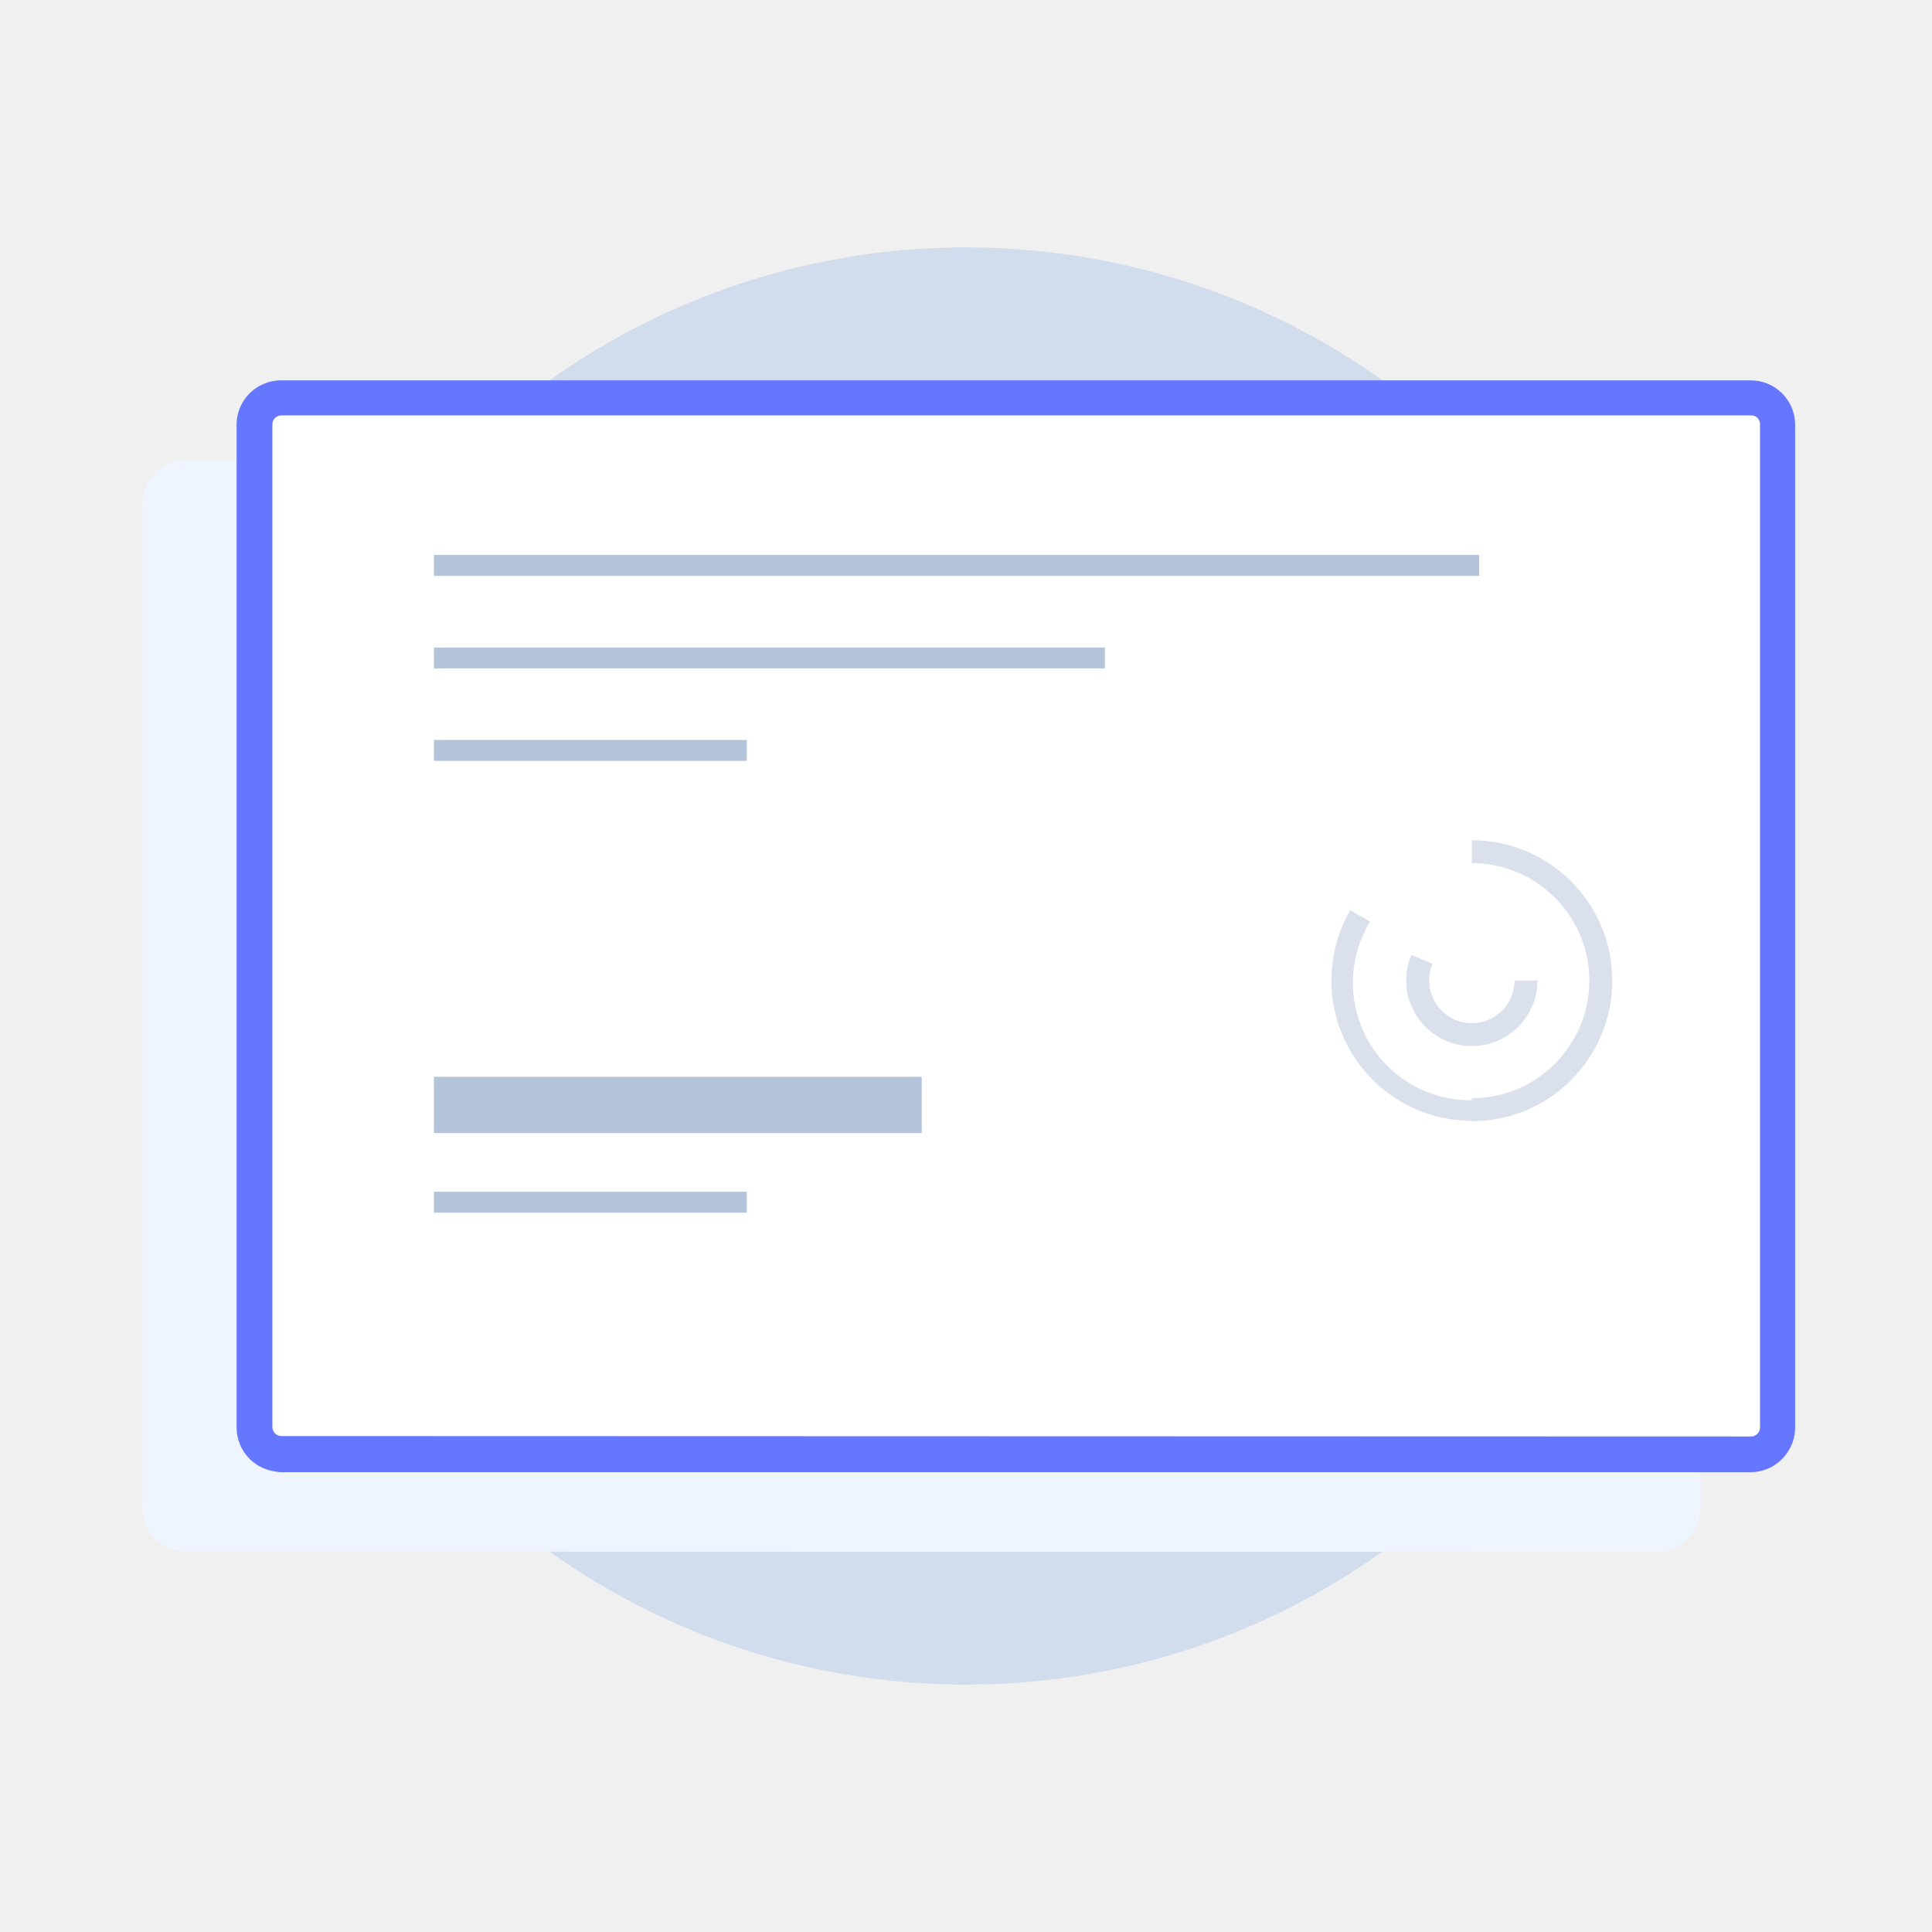
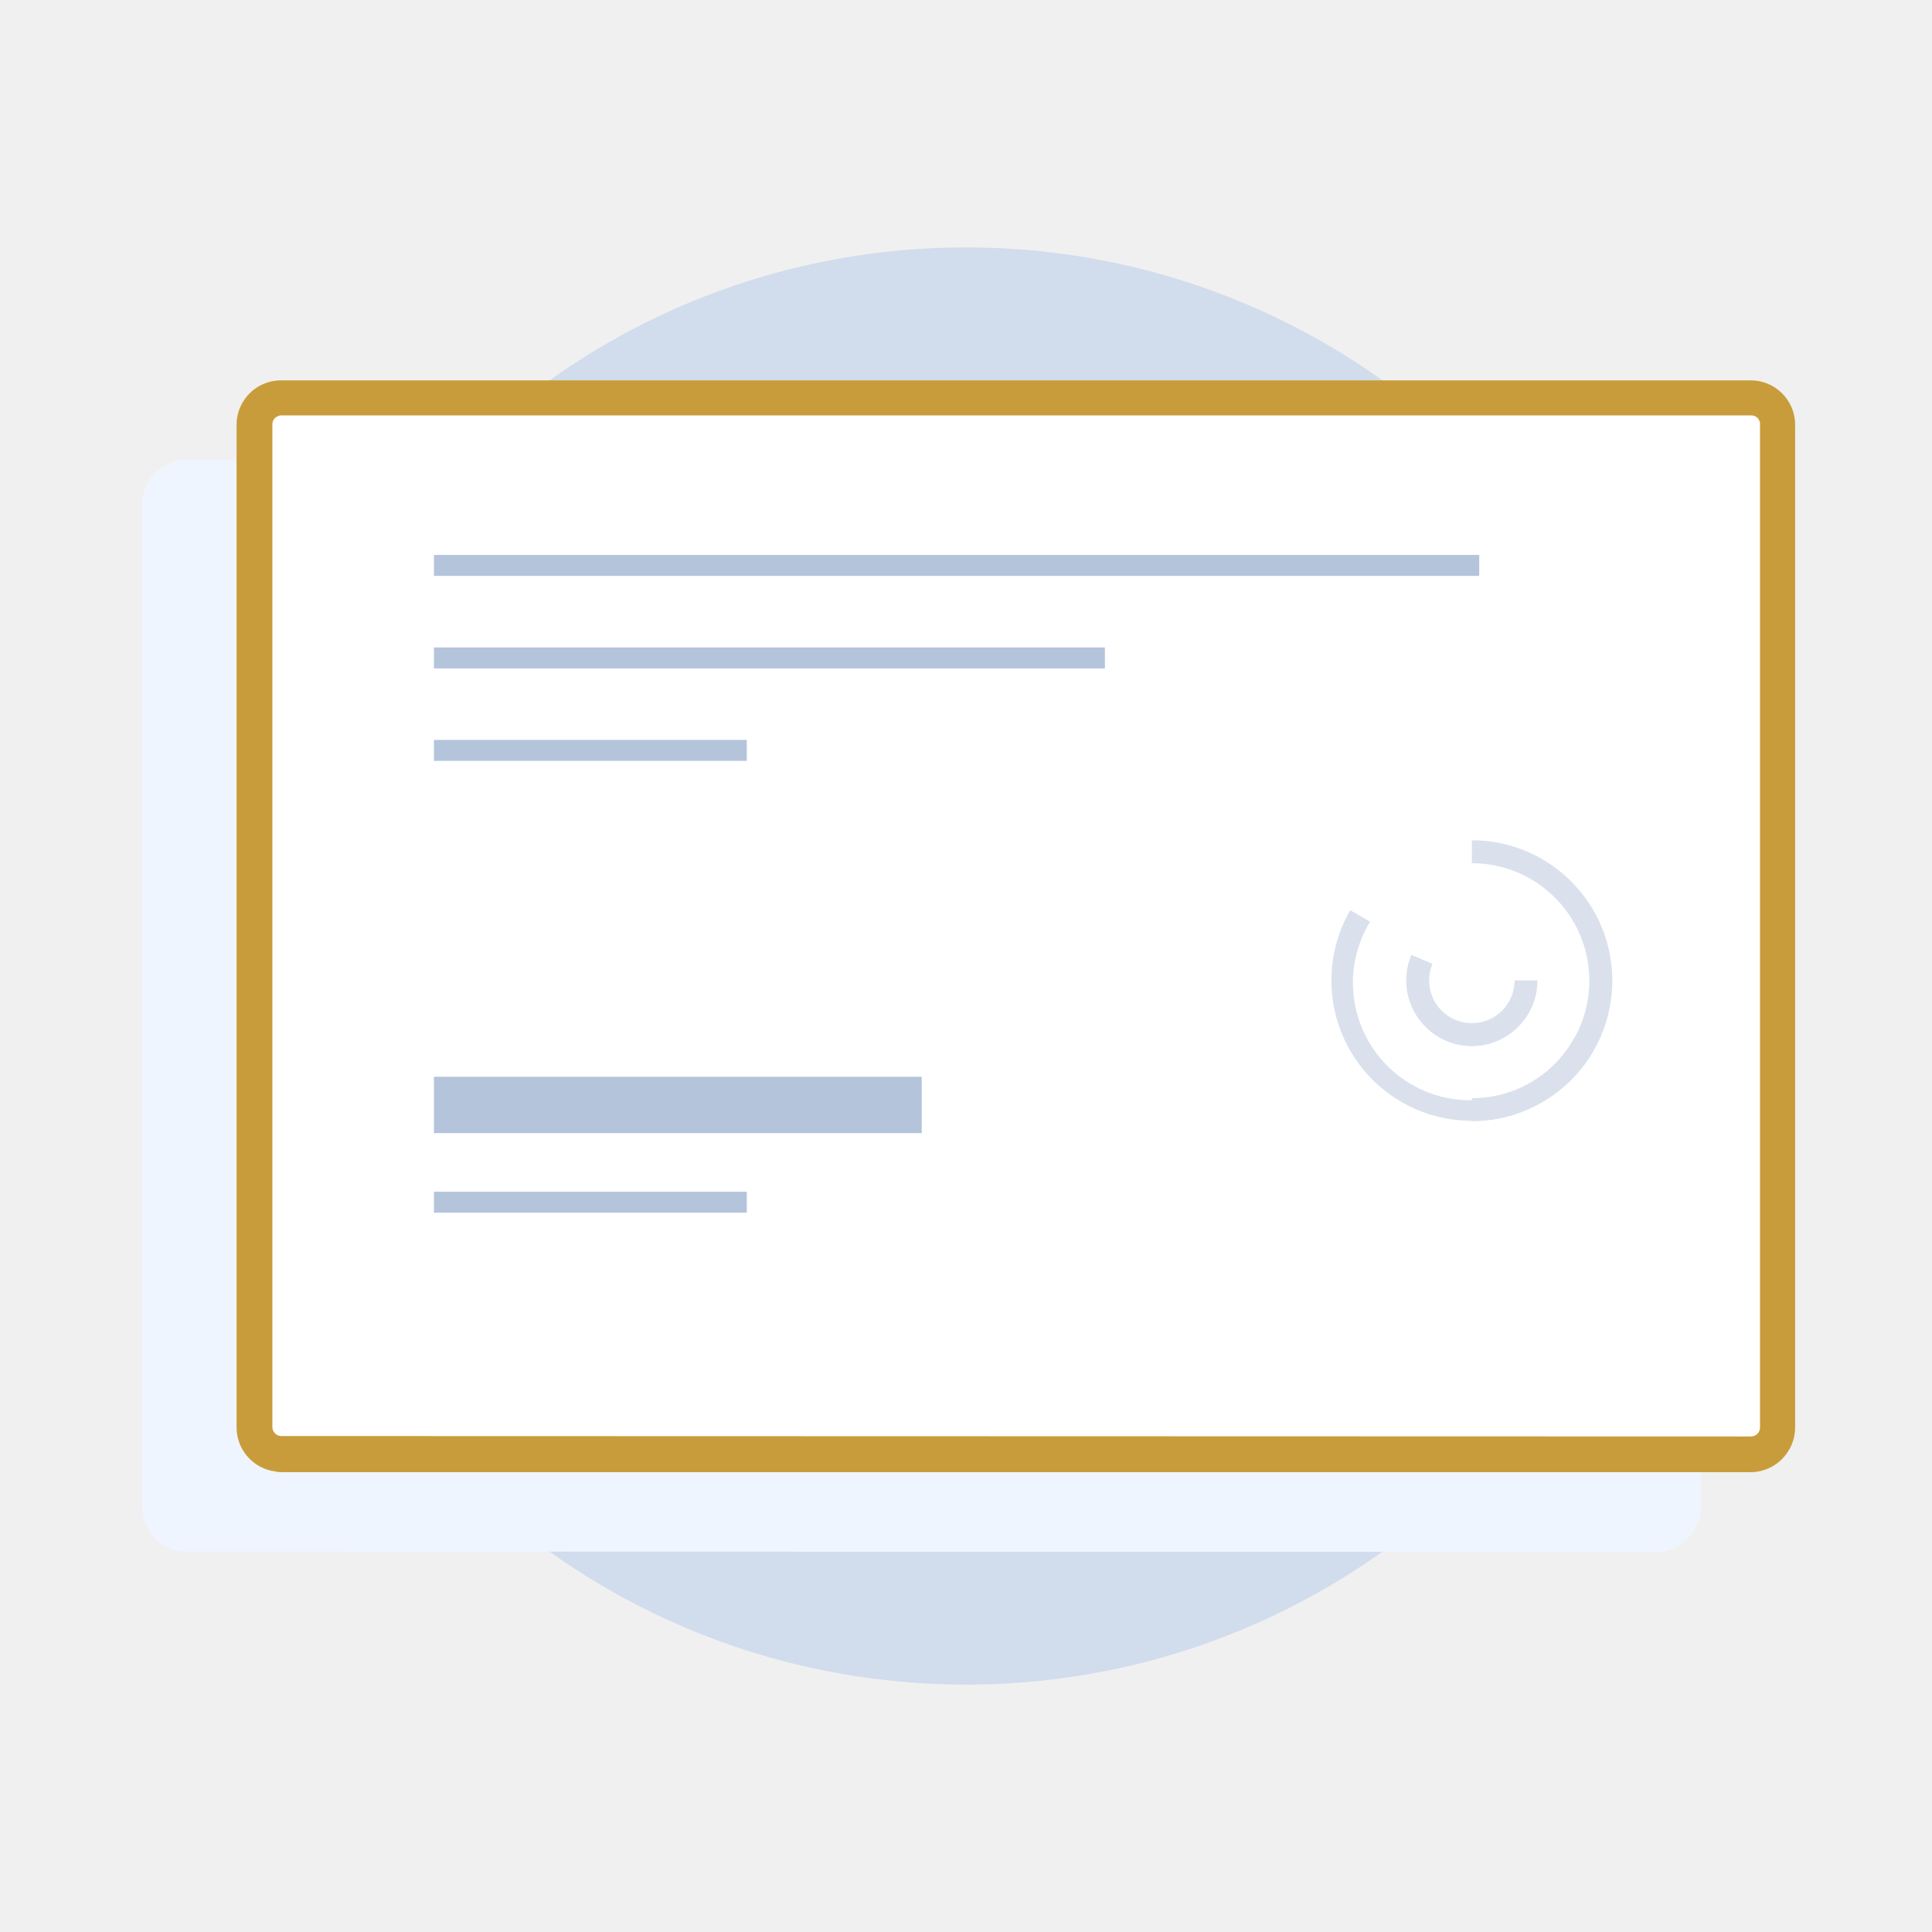
<svg xmlns="http://www.w3.org/2000/svg" id="id-back" data-name="ID Back" viewBox="0 0 285 285">
  <defs>
-     <style>.cls-back1{fill:#d1dced;}.cls-back2{fill:#eff5ff;}.cls-back3{fill:#6576ff;}.cls-back4{fill:#fff;}.cls-back5{fill:#b4c4db;}.cls-back6{opacity:0.4;}.cls-back7{fill:#a3b5d1;}</style>
+     <style>.cls-back1{fill:#d1dced;}.cls-back2{fill:#eff5ff;}.cls-back3{fill:#C99C3B;}.cls-back4{fill:#fff;}.cls-back5{fill:#b4c4db;}.cls-back6{opacity:0.4;}.cls-back7{fill:#a3b5d1;}</style>
  </defs>
  <circle class="cls-back1" cx="142.5" cy="142.5" r="106" />
  <path class="cls-back2" d="M27.54,228.88A6.55,6.55,0,0,1,21,222.33l0-147.9a6.45,6.45,0,0,1,1-3.56,6.54,6.54,0,0,1,5.5-3l216.81.06a6.55,6.55,0,0,1,6.55,6.54l0,147.91a6.54,6.54,0,0,1-6.55,6.55Z" />
  <path class="cls-back3" d="M263.45,214.57a6.57,6.57,0,0,0,1.36-4l0-147.91a6.55,6.55,0,0,0-6.55-6.55l-216.81,0a6.54,6.54,0,0,0-5.5,3,6.44,6.44,0,0,0-1.05,3.55l0,147.91a6.55,6.55,0,0,0,6.55,6.55,7.55,7.55,0,0,0-.83.05H258.28A6.55,6.55,0,0,0,263.45,214.57Z" />
  <path class="cls-back4" d="M259.63,62.66l0,147.9a1.32,1.32,0,0,1-1.32,1.34l-216.82-.06a1.31,1.31,0,0,1-1-.48,1.29,1.29,0,0,1-.31-.85l0-147.91a1.32,1.32,0,0,1,.21-.72,1.37,1.37,0,0,1,1.11-.6l216.83,0a1.29,1.29,0,0,1,1,.44A1.34,1.34,0,0,1,259.63,62.66Z" />
  <rect class="cls-back5" x="64.01" y="81.86" width="154.2" height="3.09" />
  <rect class="cls-back5" x="64.01" y="95.51" width="98.98" height="3.09" />
  <rect class="cls-back5" x="64.01" y="109.15" width="46.15" height="3.09" />
  <rect class="cls-back5" x="64.01" y="175.8" width="46.15" height="3.09" />
  <rect class="cls-back5" x="64.01" y="158.84" width="71.96" height="8.31" />
  <g class="cls-back6">
    <path class="cls-back7" d="M217.12,165.35V162a17.33,17.33,0,0,0,0-34.66v-3.39a20.72,20.72,0,0,1,0,41.44Z" />
    <path class="cls-back7" d="M217.12,154.32a9.7,9.7,0,0,1-9.68-9.69,9.55,9.55,0,0,1,.76-3.77l3.11,1.32a6.41,6.41,0,0,0-.49,2.45,6.3,6.3,0,1,0,12.6,0h3.38A9.7,9.7,0,0,1,217.12,154.32Z" />
    <path class="cls-back7" d="M217.09,165.34a20.71,20.71,0,0,1-17.91-31.07l2.93,1.69a17.33,17.33,0,1,0,30,17.34l2.93,1.69A20.72,20.72,0,0,1,217.09,165.34Z" />
  </g>
</svg>
